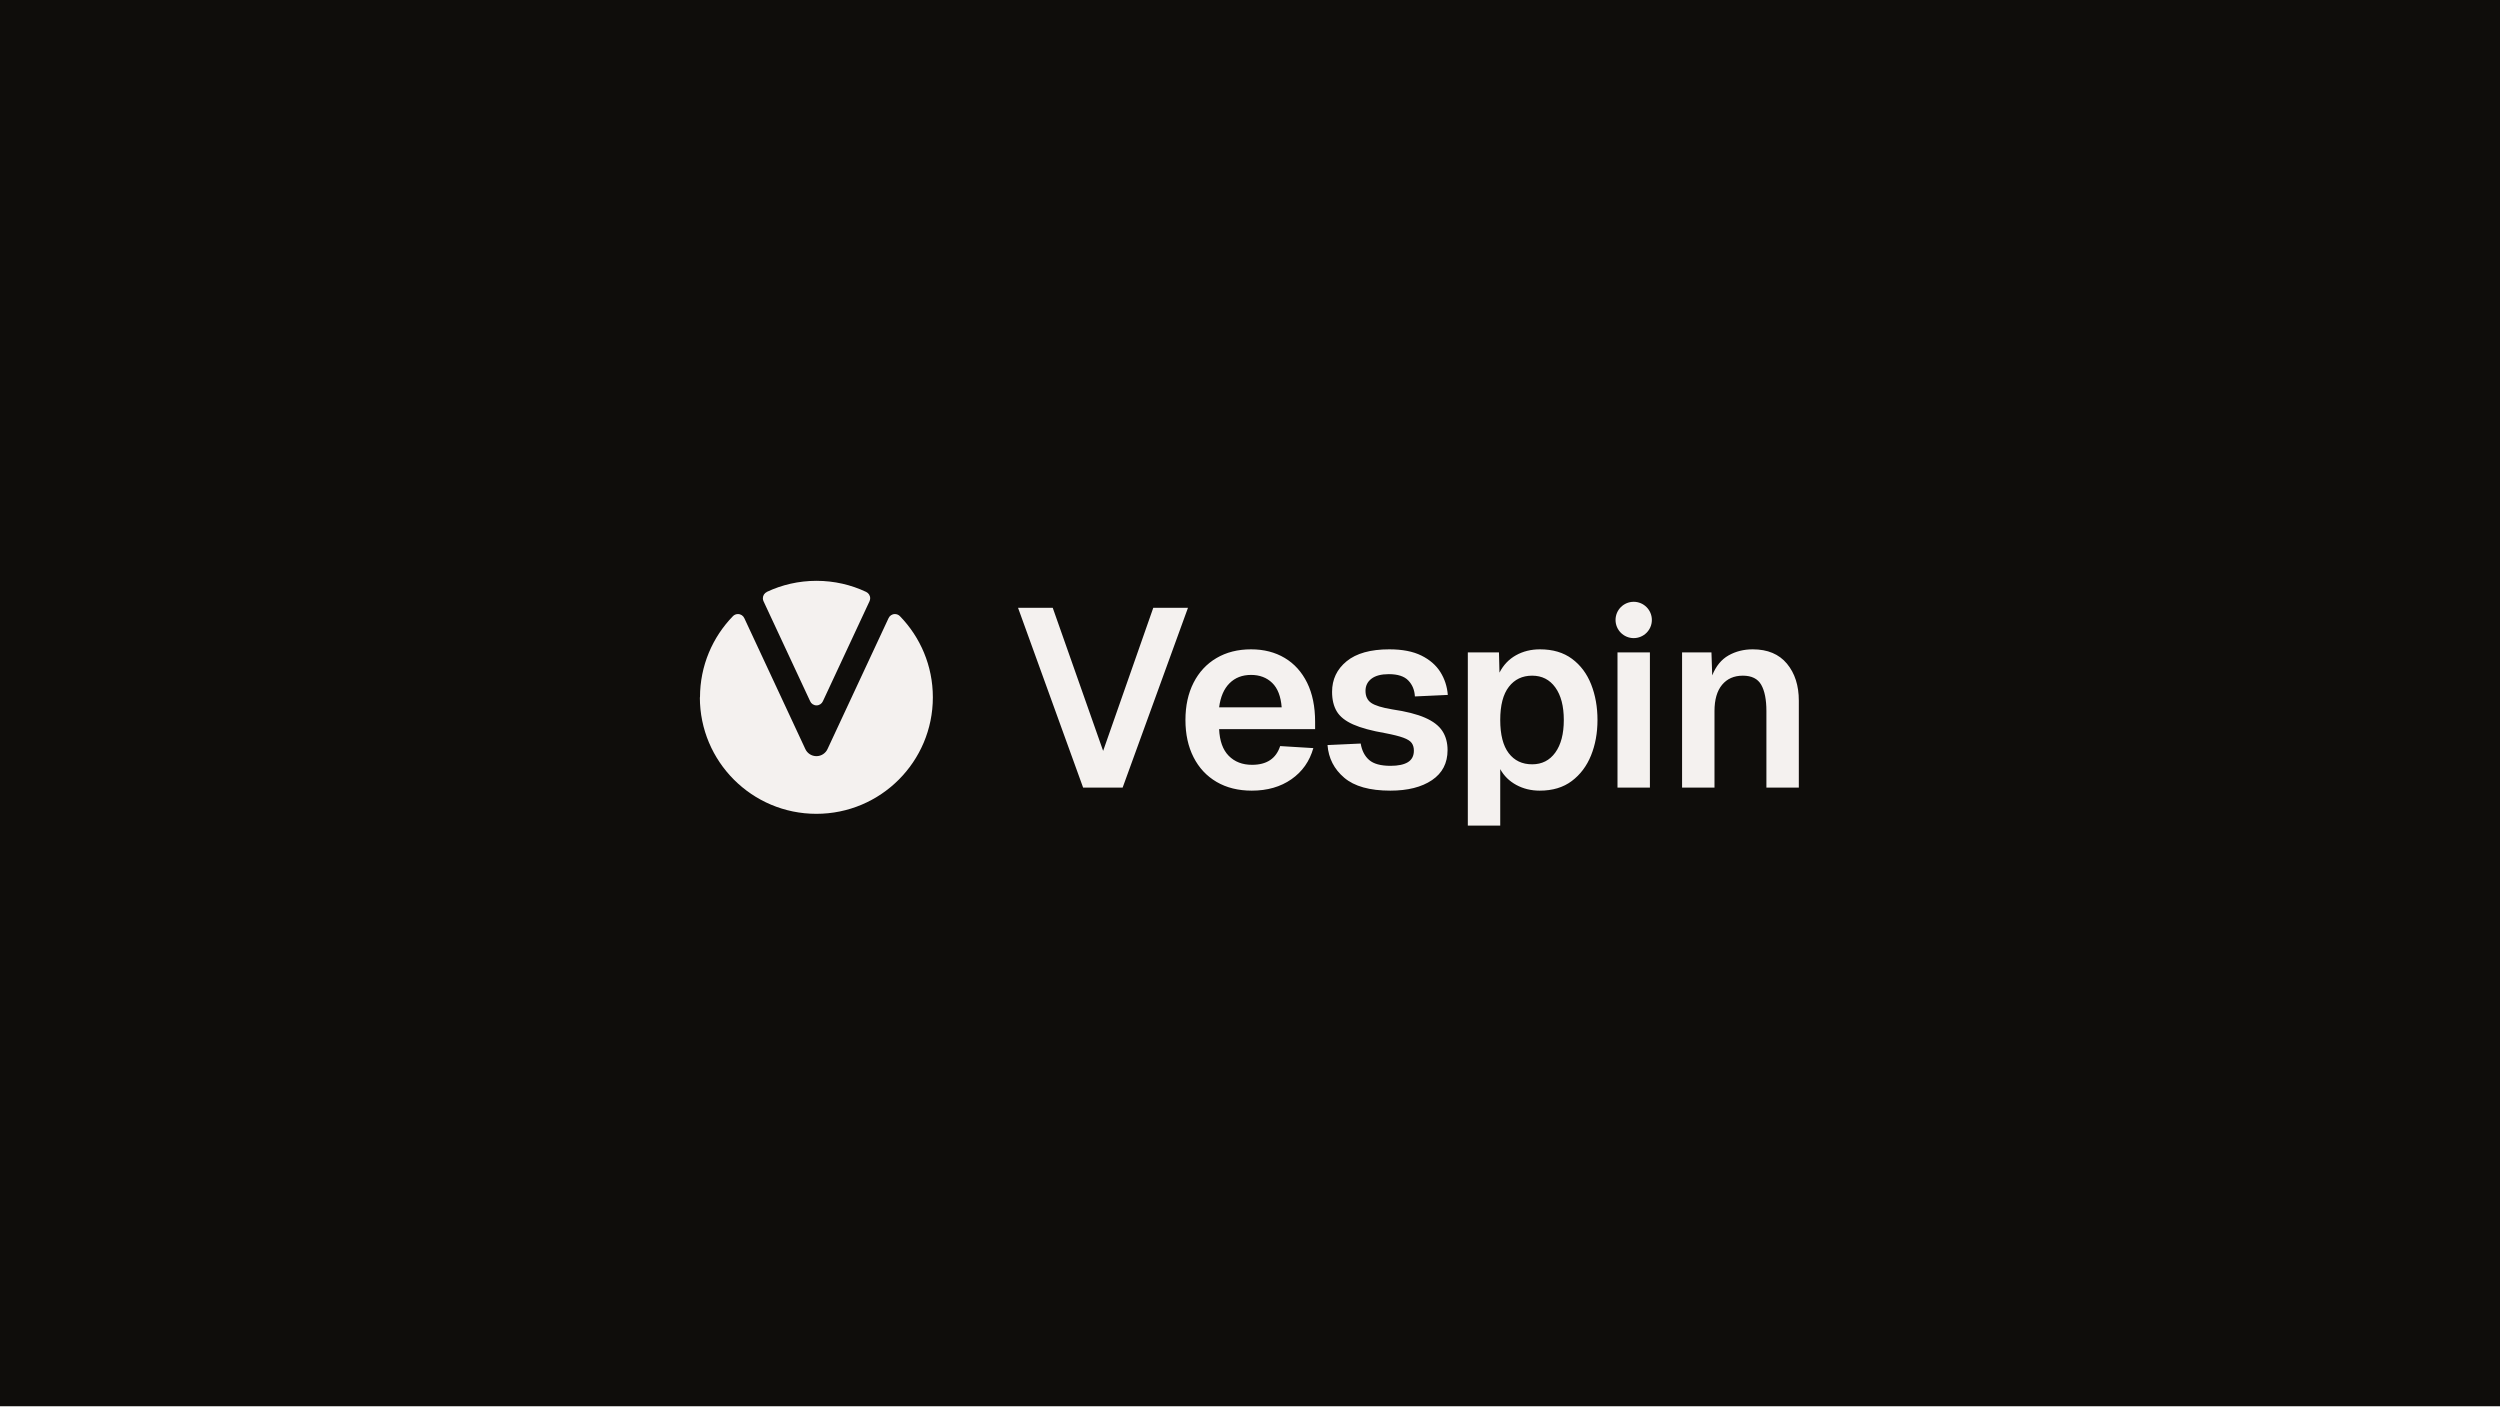
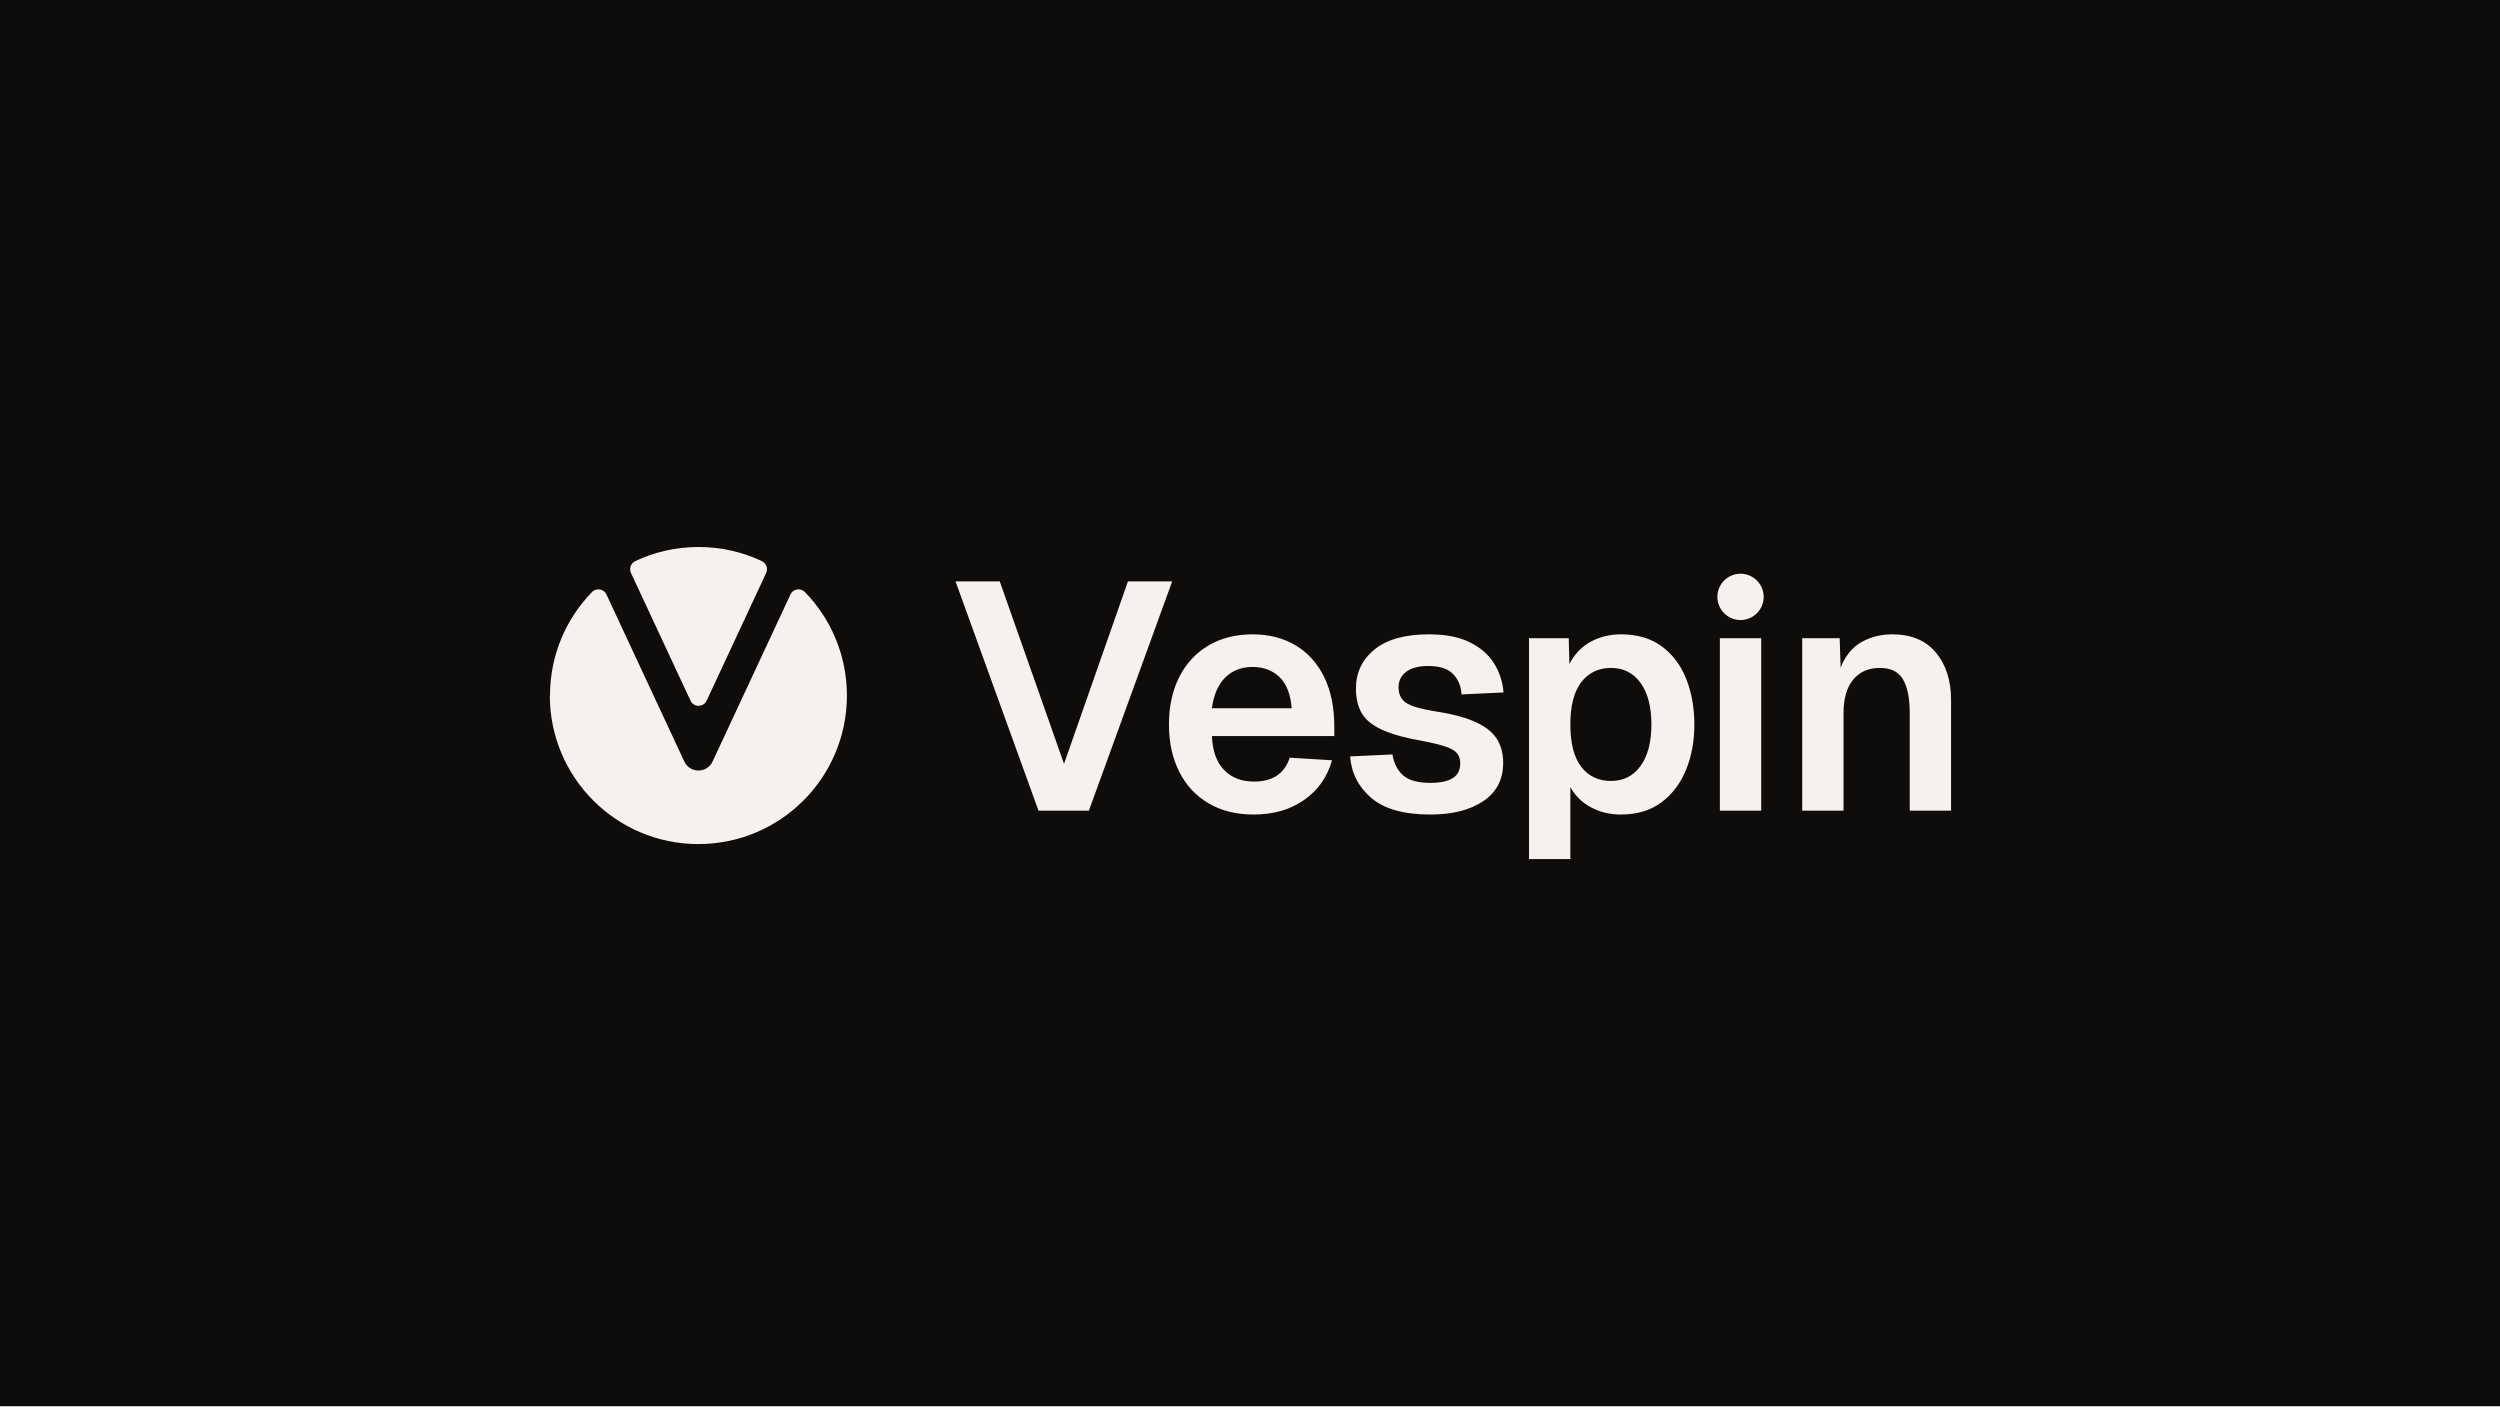
<svg xmlns="http://www.w3.org/2000/svg" viewBox="0 0 3840 2160" fill="none">
  <rect width="3840" height="2160" fill="#0f0d0b" />
-   <g transform="translate(1075.2 1209.77) scale(3.89)">
+   <g transform="translate(844.8 1245.16) scale(4.96)">
    <g transform="translate(0 -81.65) scale(0.92)">
      <path d="M0,50c0,-13.55 5.39,-25.84 14.14,-34.84c0.54,-0.56 1.30,-0.90 2.15,-0.90c1.22,0 2.28,0.73 2.74,1.79l26.14,56.07c0.81,1.84 2.65,3.13 4.80,3.13c2.14,0 3.99,-1.29 4.80,-3.13l26.14,-56.07c0.46,-1.05 1.51,-1.79 2.74,-1.79c0.84,0 1.60,0.34 2.15,0.90c8.75,9.00 14.14,21.29 14.14,34.84c0,27.61 -22.38,50 -50,50c-27.61,0 -50,-22.38 -50,-50zM28.66,4.76c6.46,-3.05 13.70,-4.76 21.33,-4.76c7.63,0 14.86,1.70 21.33,4.76l-0.00,0.01c1.01,0.48 1.72,1.51 1.72,2.71c0,0.47 -0.11,0.92 -0.30,1.32l-19.99,42.87c-0.46,1.05 -1.51,1.79 -2.74,1.79c-1.22,0 -2.28,-0.73 -2.74,-1.79l-19.99,-42.87c-0.19,-0.39 -0.30,-0.84 -0.30,-1.32c0,-1.19 0.70,-2.23 1.72,-2.71z" fill="#f4f1ef" />
    </g>
    <path transform="translate(123.68 0)" d="M43.2 0L27.6 0L1.9 -71L15.6 -71L35.5 -14.5L55.3 -71L69 -71L43.2 0M94.2 1.2L94.2 1.2Q86.2 1.2 80.3 -2.25Q74.4 -5.7 71.2 -12Q68 -18.3 68 -26.7L68 -26.7Q68 -35.1 71.2 -41.4Q74.4 -47.7 80.25 -51.15Q86.1 -54.6 93.9 -54.6L93.9 -54.6Q101.5 -54.6 107.2 -51.2Q112.9 -47.8 116.05 -41.4Q119.2 -35 119.2 -26L119.2 -26L119.2 -23.1L81.3 -23.1Q81.6 -16.1 85.1 -12.55Q88.6 -9 94.3 -9L94.3 -9Q103 -9 105.4 -16.4L105.4 -16.4L118.5 -15.6Q116.3 -7.8 109.85 -3.3Q103.4 1.2 94.2 1.2M81.3 -31.7L81.3 -31.7L106 -31.7Q105.5 -38.2 102.25 -41.35Q99 -44.5 93.9 -44.5L93.9 -44.5Q88.7 -44.5 85.4 -41.2Q82.1 -37.9 81.3 -31.7M148.9 1.2L148.9 1.2Q136.7 1.2 130.7 -3.9Q124.7 -9 124.1 -16.8L124.1 -16.8L137.2 -17.4Q137.9 -13.2 140.55 -10.9Q143.2 -8.6 149 -8.6L149 -8.6Q153.5 -8.6 155.85 -10.05Q158.2 -11.5 158.2 -14.6L158.2 -14.6Q158.2 -16.4 157.35 -17.6Q156.5 -18.8 154.05 -19.7Q151.6 -20.6 146.9 -21.5L146.9 -21.5Q138.8 -22.9 134.2 -24.95Q129.6 -27 127.75 -30.1Q125.9 -33.2 125.9 -37.8L125.9 -37.8Q125.9 -45.2 131.65 -49.9Q137.4 -54.6 148.5 -54.6L148.5 -54.6Q156.2 -54.6 161.15 -52.15Q166.1 -49.7 168.65 -45.65Q171.2 -41.6 171.6 -36.6L171.6 -36.6L158.6 -36Q158.4 -39.8 156 -42.3Q153.6 -44.8 148.3 -44.8L148.3 -44.8Q143.8 -44.8 141.45 -43Q139.1 -41.2 139.1 -38.2L139.1 -38.2Q139.1 -35 141.35 -33.45Q143.6 -31.9 149.6 -30.9L149.6 -30.9Q157.8 -29.7 162.6 -27.6Q167.4 -25.5 169.45 -22.35Q171.5 -19.2 171.5 -14.8L171.5 -14.8Q171.5 -7.1 165.35 -2.95Q159.2 1.2 148.9 1.2M192.3 15L179.5 15L179.5 -53.4L191.8 -53.4L192 -45.4Q194.3 -49.9 198.5 -52.25Q202.7 -54.6 208 -54.6L208 -54.6Q215.6 -54.6 220.65 -50.85Q225.7 -47.1 228.2 -40.75Q230.7 -34.4 230.7 -26.7L230.7 -26.7Q230.7 -19 228.15 -12.7Q225.6 -6.4 220.55 -2.6Q215.5 1.2 207.9 1.2L207.9 1.2Q202.8 1.2 198.65 -1.05Q194.5 -3.3 192.3 -7.3L192.3 -7.3L192.3 15M204.9 -9.2L204.9 -9.2Q210.7 -9.2 214.05 -13.85Q217.4 -18.5 217.4 -26.7L217.4 -26.7Q217.4 -34.9 214.05 -39.55Q210.7 -44.2 204.9 -44.2L204.9 -44.2Q199.1 -44.2 195.7 -39.8Q192.3 -35.4 192.3 -26.7L192.3 -26.7Q192.3 -18 195.65 -13.6Q199 -9.2 204.9 -9.2M237.83 -66.20a7.17 7.17 0 1 0 14.34 0a7.17 7.17 0 1 0 -14.34 0ZM251.4 0L238.6 0L238.6 -53.4L251.4 -53.4L251.4 0M276.9 0L264.1 0L264.1 -53.4L275.7 -53.4L276 -44.3Q278.2 -49.8 282.45 -52.2Q286.7 -54.6 292 -54.6L292 -54.6Q300.8 -54.6 305.5 -48.95Q310.2 -43.3 310.2 -34.3L310.2 -34.3L310.2 0L297.4 0L297.4 -30.2Q297.4 -37 295.35 -40.6Q293.3 -44.2 288.1 -44.2L288.1 -44.2Q282.9 -44.2 279.9 -40.6Q276.9 -37 276.9 -30.2L276.9 -30.2L276.9 0" fill="#f4f1ef" />
  </g>
</svg>
